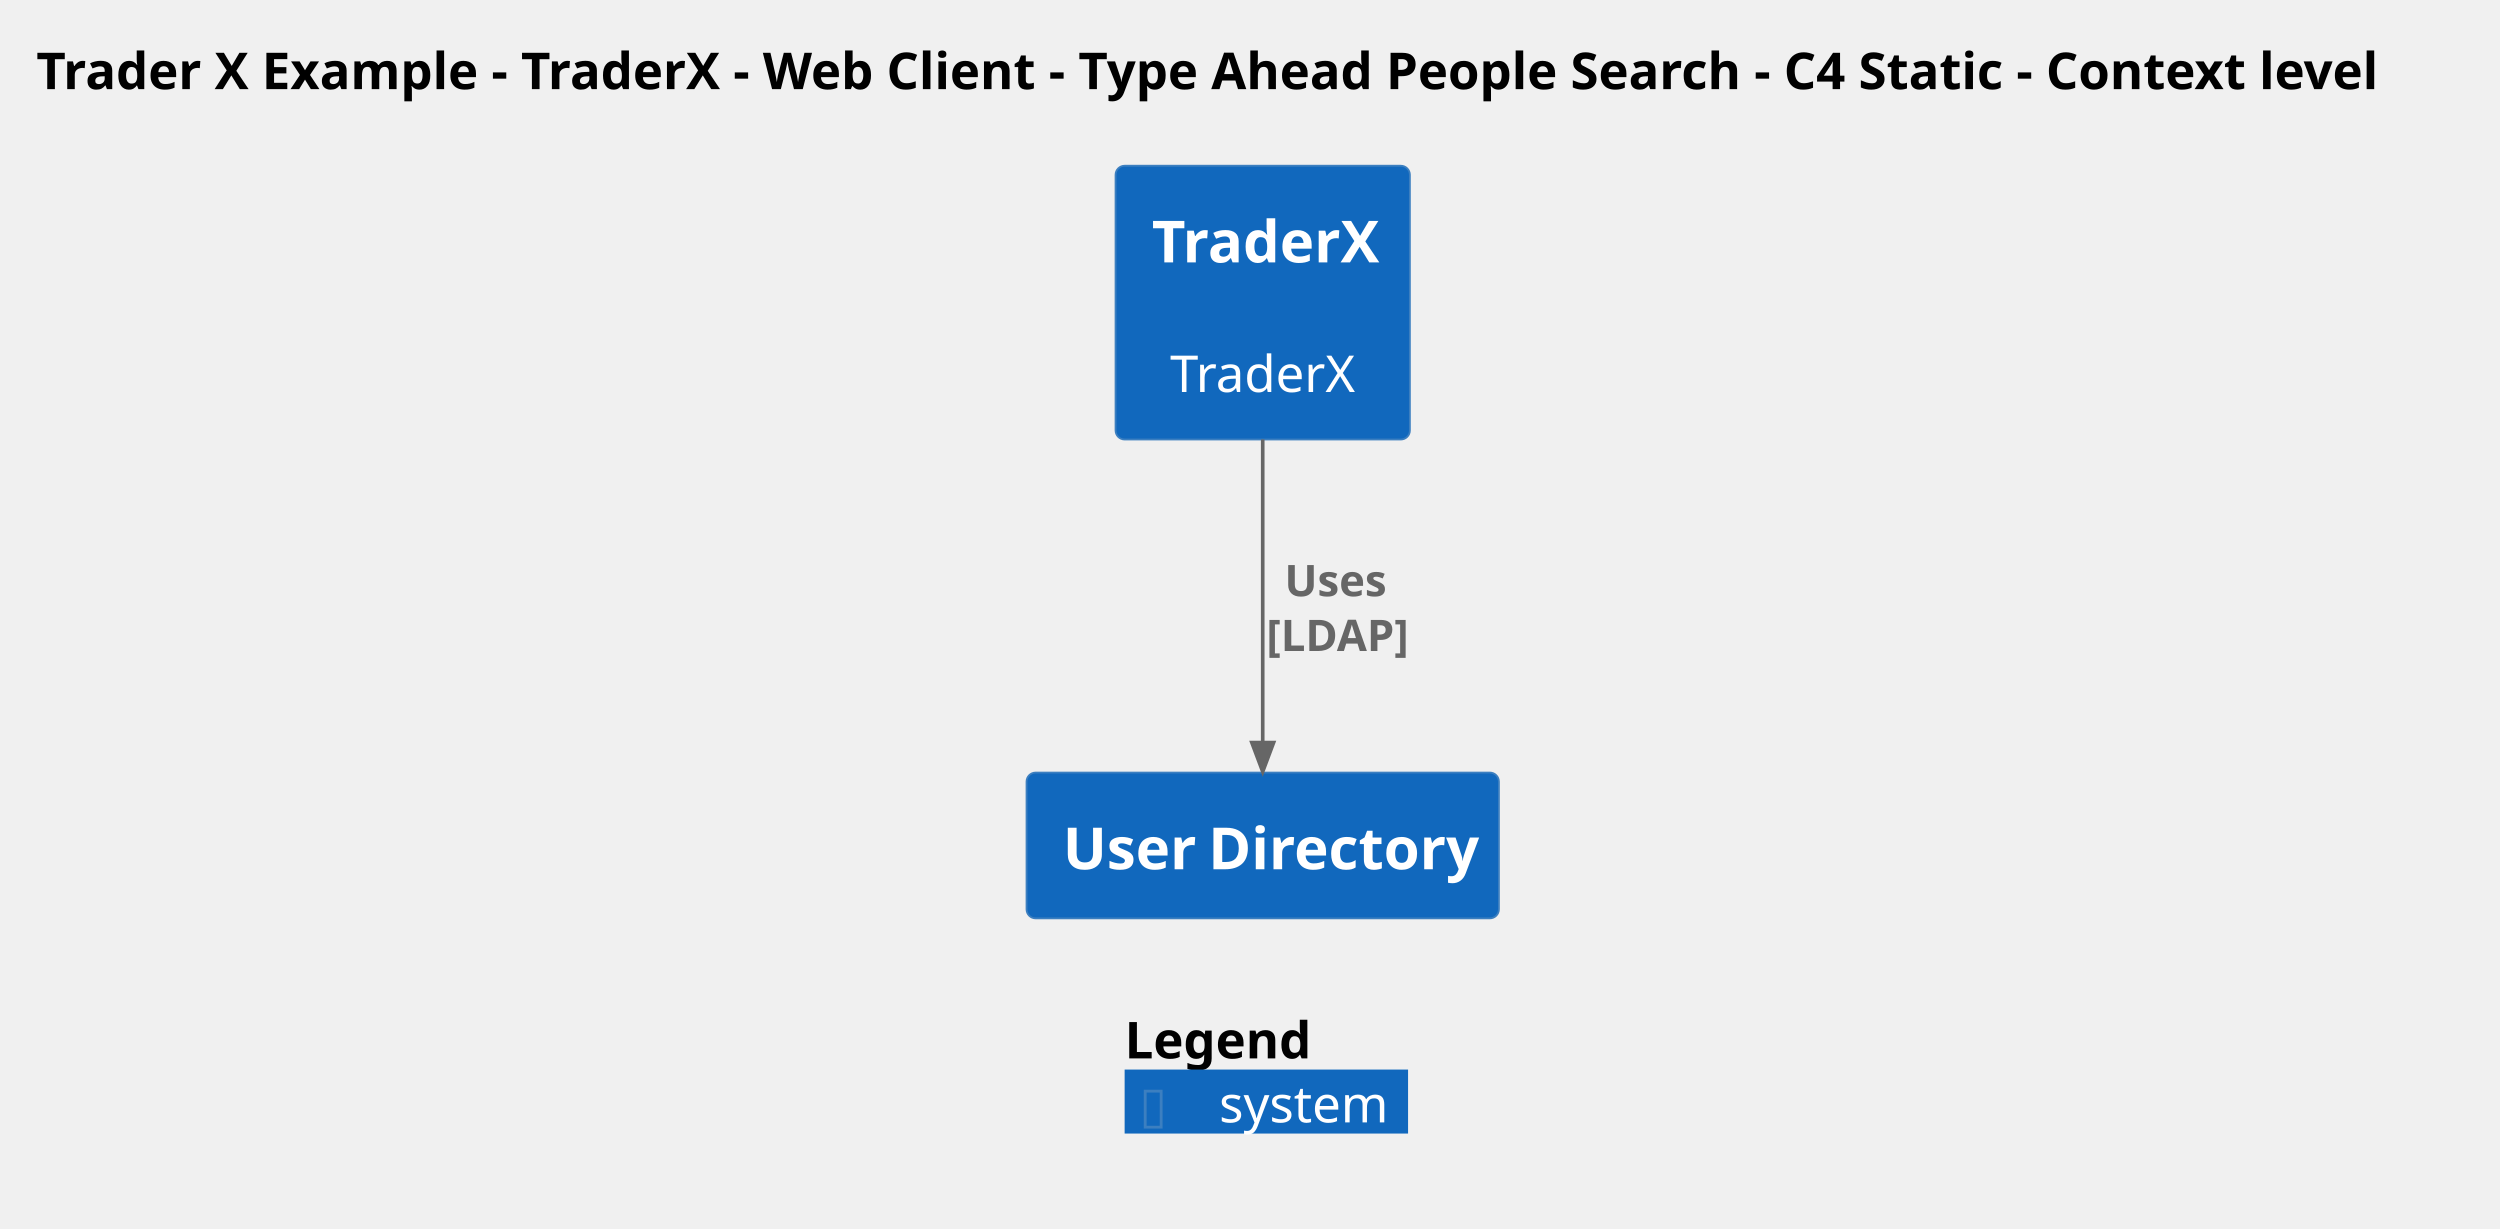
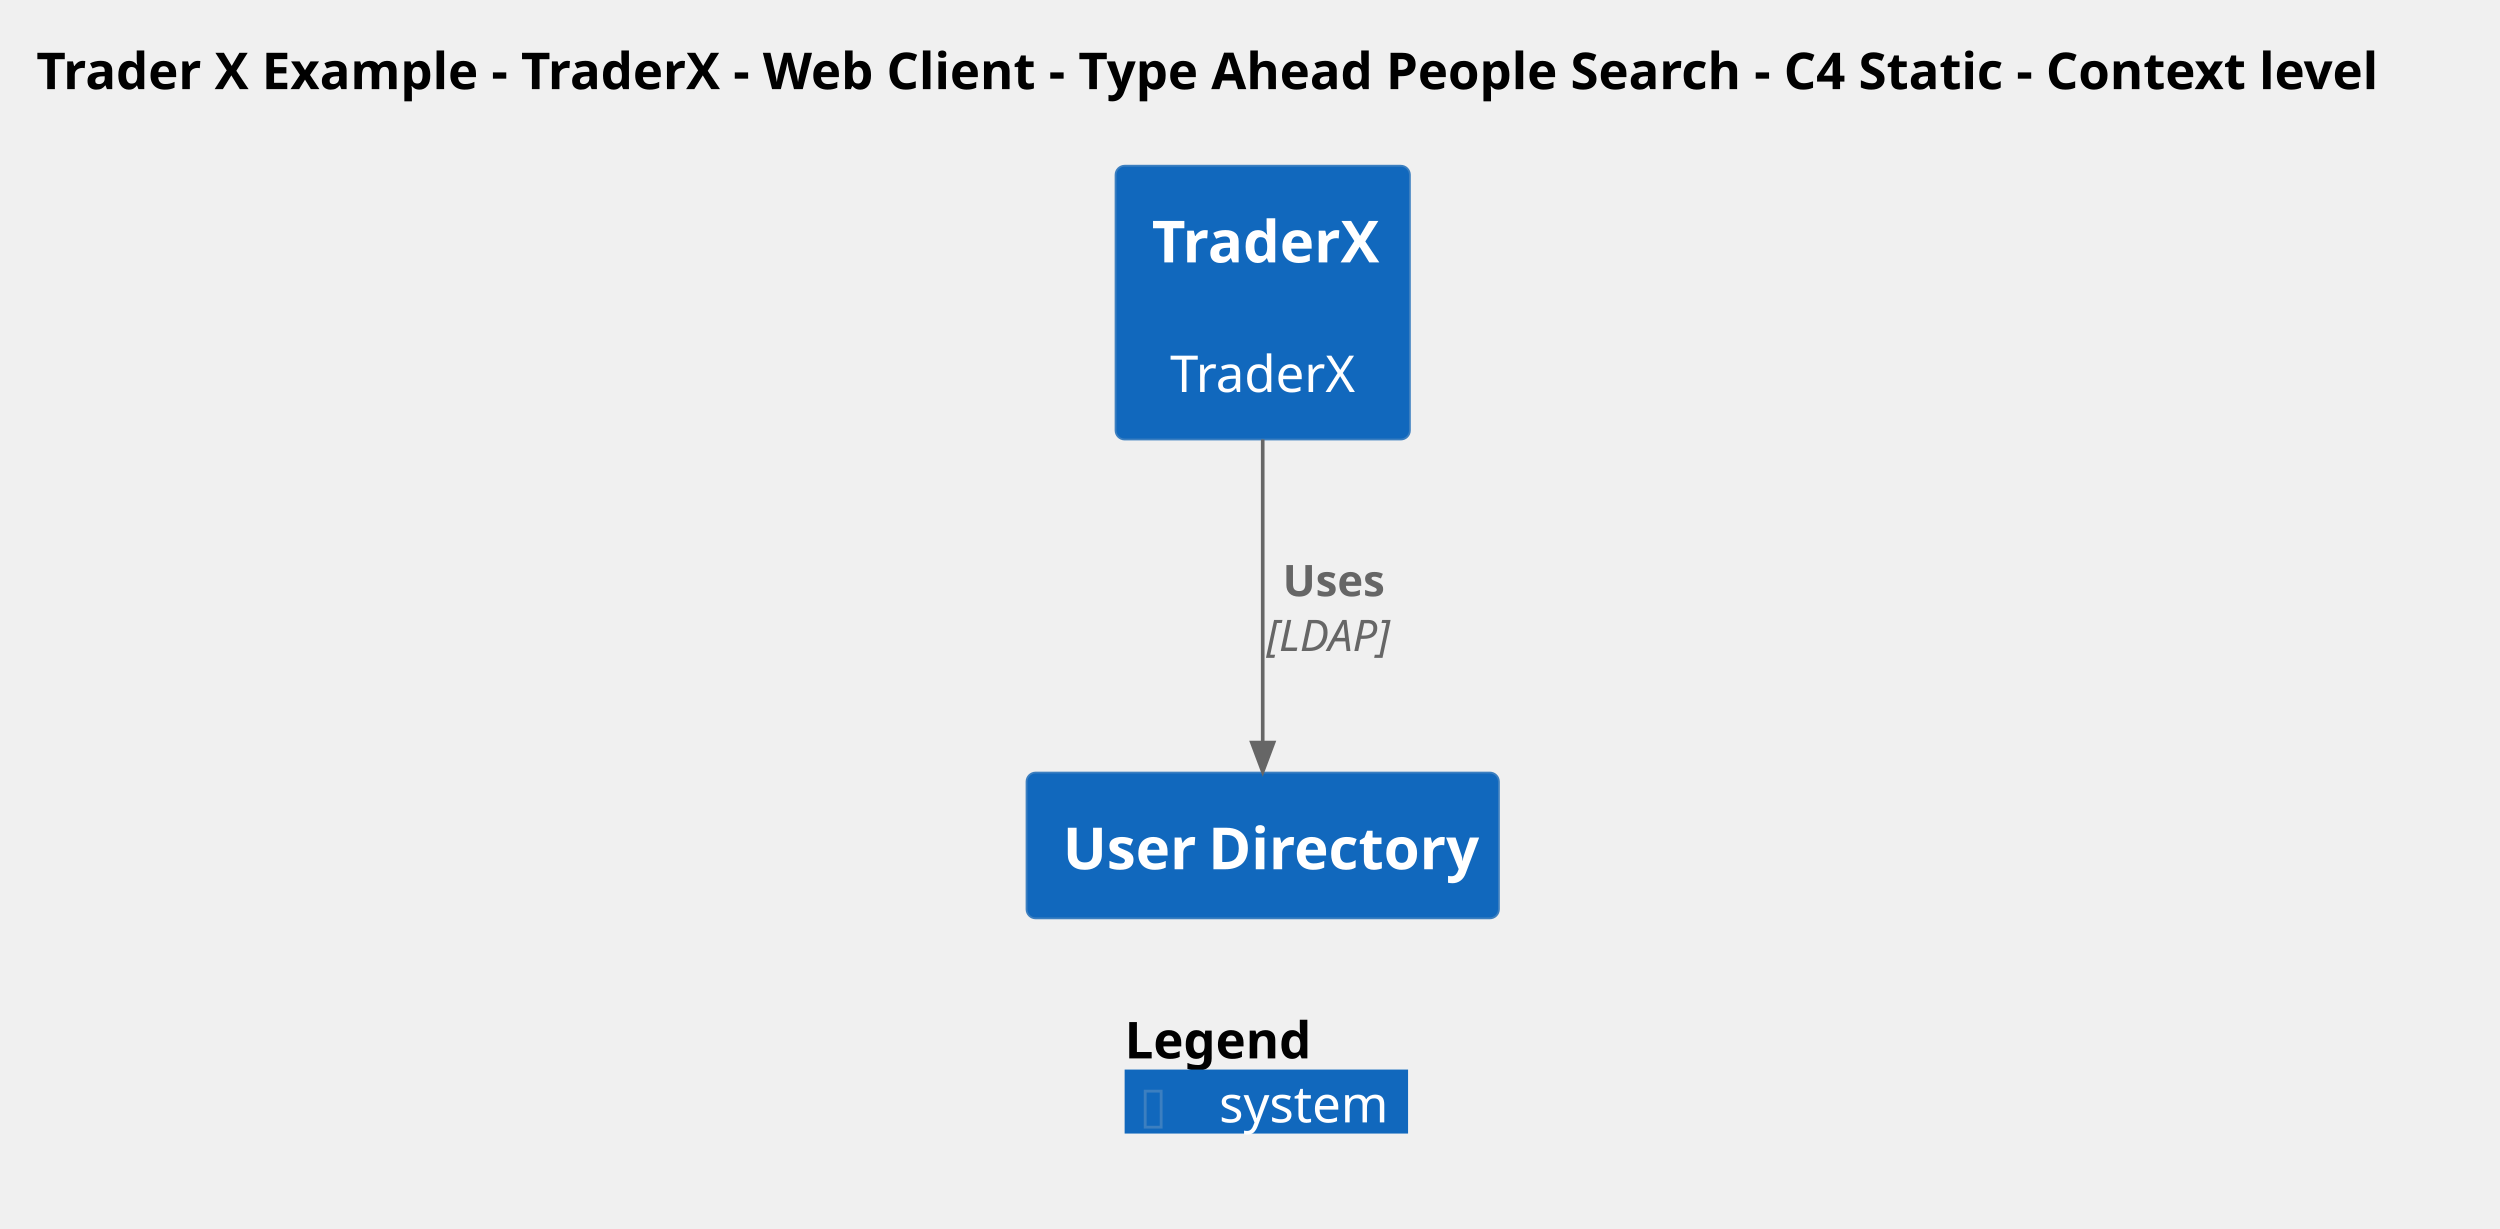
<svg xmlns="http://www.w3.org/2000/svg" contentStyleType="text/css" height="338px" preserveAspectRatio="none" style="width:688px;height:338px;background:#FFFFFF;" version="1.1" viewBox="0 0 688 338" width="688px" zoomAndPan="magnify">
  <defs />
  <g>
    <text fill="#000000" font-family="sans-serif" font-size="14" font-weight="bold" lengthAdjust="spacing" textLength="660" x="10" y="24.533">Trader X Example - TraderX - Web Client - Type Ahead People Search - C4 Static - Context level</text>
    <g id="elem_TraderXExample.SoftwareSystems.TraderX">
      <rect fill="#1168BD" height="75.344" rx="2.5" ry="2.5" style="stroke:#3C7FC0;stroke-width:0.5;" width="81" x="307" y="45.609" />
      <text fill="#FFFFFF" font-family="sans-serif" font-size="16" font-weight="bold" lengthAdjust="spacing" textLength="61" x="317" y="72.219">TraderX</text>
      <text fill="#FFFFFF" font-family="sans-serif" font-size="14" lengthAdjust="spacing" textLength="4" x="345.5" y="90.268"> </text>
      <text fill="#FFFFFF" font-family="sans-serif" font-size="14" lengthAdjust="spacing" textLength="51" x="322" y="107.877">TraderX</text>
    </g>
    <g id="elem_TraderXExample.SoftwareSystems.UserDirectory">
      <rect fill="#1168BD" height="40.125" rx="2.5" ry="2.5" style="stroke:#3C7FC0;stroke-width:0.5;" width="130" x="282.5" y="212.609" />
      <text fill="#FFFFFF" font-family="sans-serif" font-size="16" font-weight="bold" lengthAdjust="spacing" textLength="36" x="292.5" y="239.219">User</text>
      <text fill="#FFFFFF" font-family="sans-serif" font-size="16" font-weight="bold" lengthAdjust="spacing" textLength="4" x="328.5" y="239.219"> </text>
      <text fill="#FFFFFF" font-family="sans-serif" font-size="16" font-weight="bold" lengthAdjust="spacing" textLength="70" x="332.5" y="239.219">Directory</text>
    </g>
    <g id="link_TraderXExample.SoftwareSystems.TraderX_TraderXExample.SoftwareSystems.UserDirectory">
      <path d="M347.5,120.949 C347.5,149.959 347.5,181.239 347.5,204.359 " fill="none" id="TraderXExample.SoftwareSystems.TraderX-to-TraderXExample.SoftwareSystems.UserDirectory" style="stroke:#666666;stroke-width:1.0;" />
      <polygon fill="#666666" points="347.5,212.359,350.5,204.359,344.5,204.359,347.5,212.359" style="stroke:#666666;stroke-width:1.0;" />
-       <text fill="#666666" font-family="sans-serif" font-size="12" font-weight="bold" lengthAdjust="spacing" textLength="29" x="353.5" y="164.066">Uses</text>
-       <text fill="#666666" font-family="sans-serif" font-size="12" font-weight="bold" lengthAdjust="spacing" textLength="39" x="348.5" y="179.16">[LDAP]</text>
+       <text fill="#666666" font-family="sans-serif" font-size="12" font-weight="bold" lengthAdjust="spacing" textLength="29" x="353" y="164.066">Uses</text>
+       <text fill="#666666" font-family="sans-serif" font-size="12" font-style="italic" lengthAdjust="spacing" textLength="38" x="348.5" y="179.16">[LDAP]</text>
    </g>
    <rect fill="none" height="17.609" style="stroke:none;stroke-width:1.0;" width="78" x="309.5" y="276.734" />
    <text fill="#000000" font-family="sans-serif" font-size="14" font-weight="bold" lengthAdjust="spacing" textLength="53" x="309.5" y="291.268">Legend</text>
    <text fill="#FFFFFF" font-family="sans-serif" font-size="14" lengthAdjust="spacing" textLength="4" x="362.5" y="291.268"> </text>
    <rect fill="#1168BD" height="17.609" style="stroke:none;stroke-width:1.0;" width="78" x="309.5" y="294.344" />
    <text fill="#3C7FC0" font-family="sans-serif" font-size="14" lengthAdjust="spacing" textLength="14" x="313.5" y="308.877">▯</text>
    <text fill="#FFFFFF" font-family="sans-serif" font-size="14" lengthAdjust="spacing" textLength="4" x="327.5" y="308.877"> </text>
    <text fill="#FFFFFF" font-family="sans-serif" font-size="14" lengthAdjust="spacing" textLength="44" x="335.5" y="308.877">system</text>
    <text fill="#FFFFFF" font-family="sans-serif" font-size="14" lengthAdjust="spacing" textLength="4" x="383.5" y="308.877"> </text>
    <line style="stroke:none;stroke-width:1.0;" x1="309.5" x2="387.5" y1="276.734" y2="276.734" />
    <line style="stroke:none;stroke-width:1.0;" x1="309.5" x2="387.5" y1="294.344" y2="294.344" />
    <line style="stroke:none;stroke-width:1.0;" x1="309.5" x2="387.5" y1="311.953" y2="311.953" />
    <line style="stroke:none;stroke-width:1.0;" x1="309.5" x2="309.5" y1="276.734" y2="311.953" />
    <line style="stroke:none;stroke-width:1.0;" x1="387.5" x2="387.5" y1="276.734" y2="311.953" />
  </g>
</svg>
